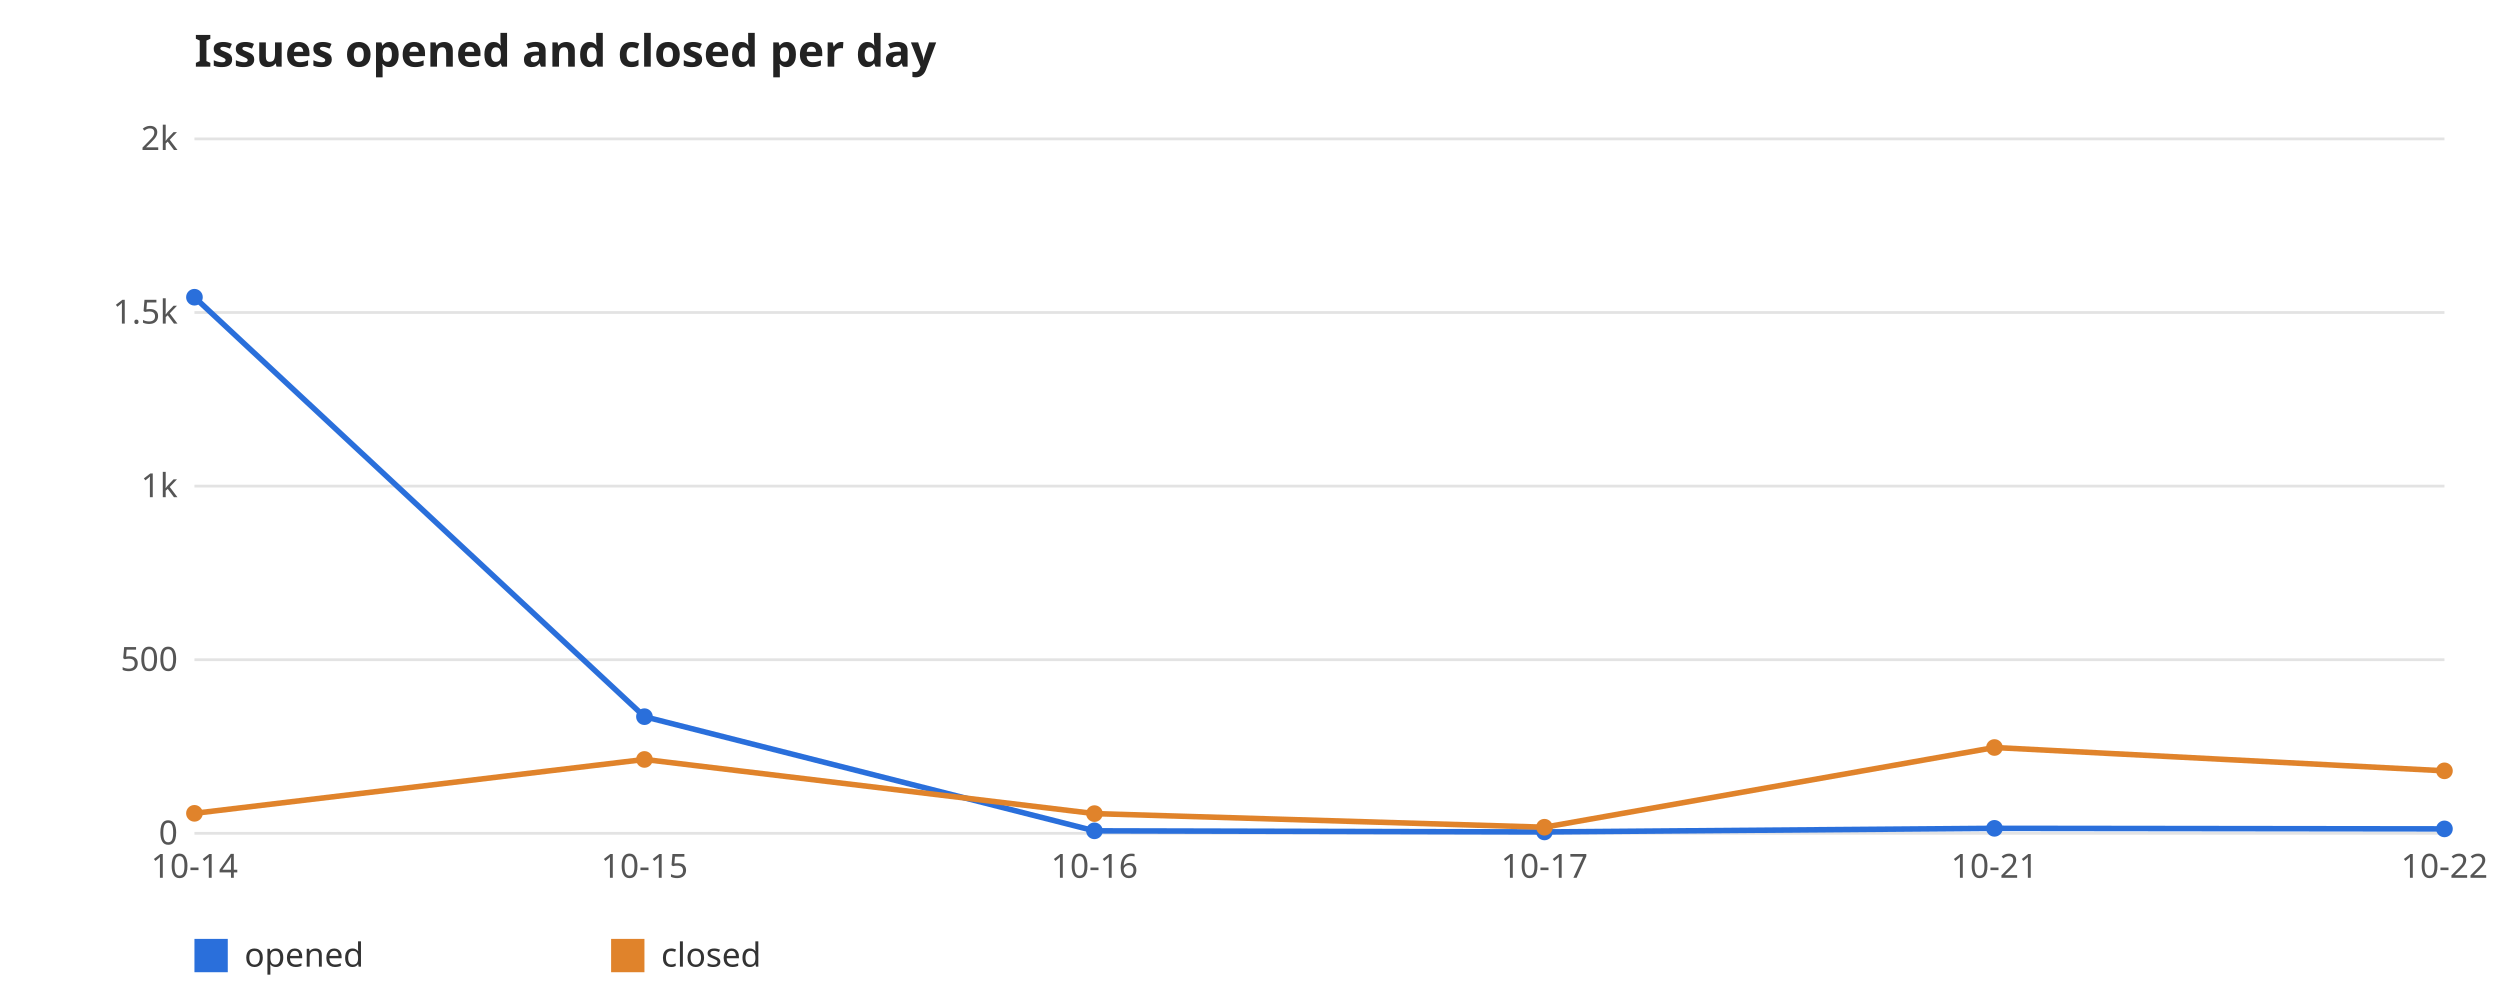
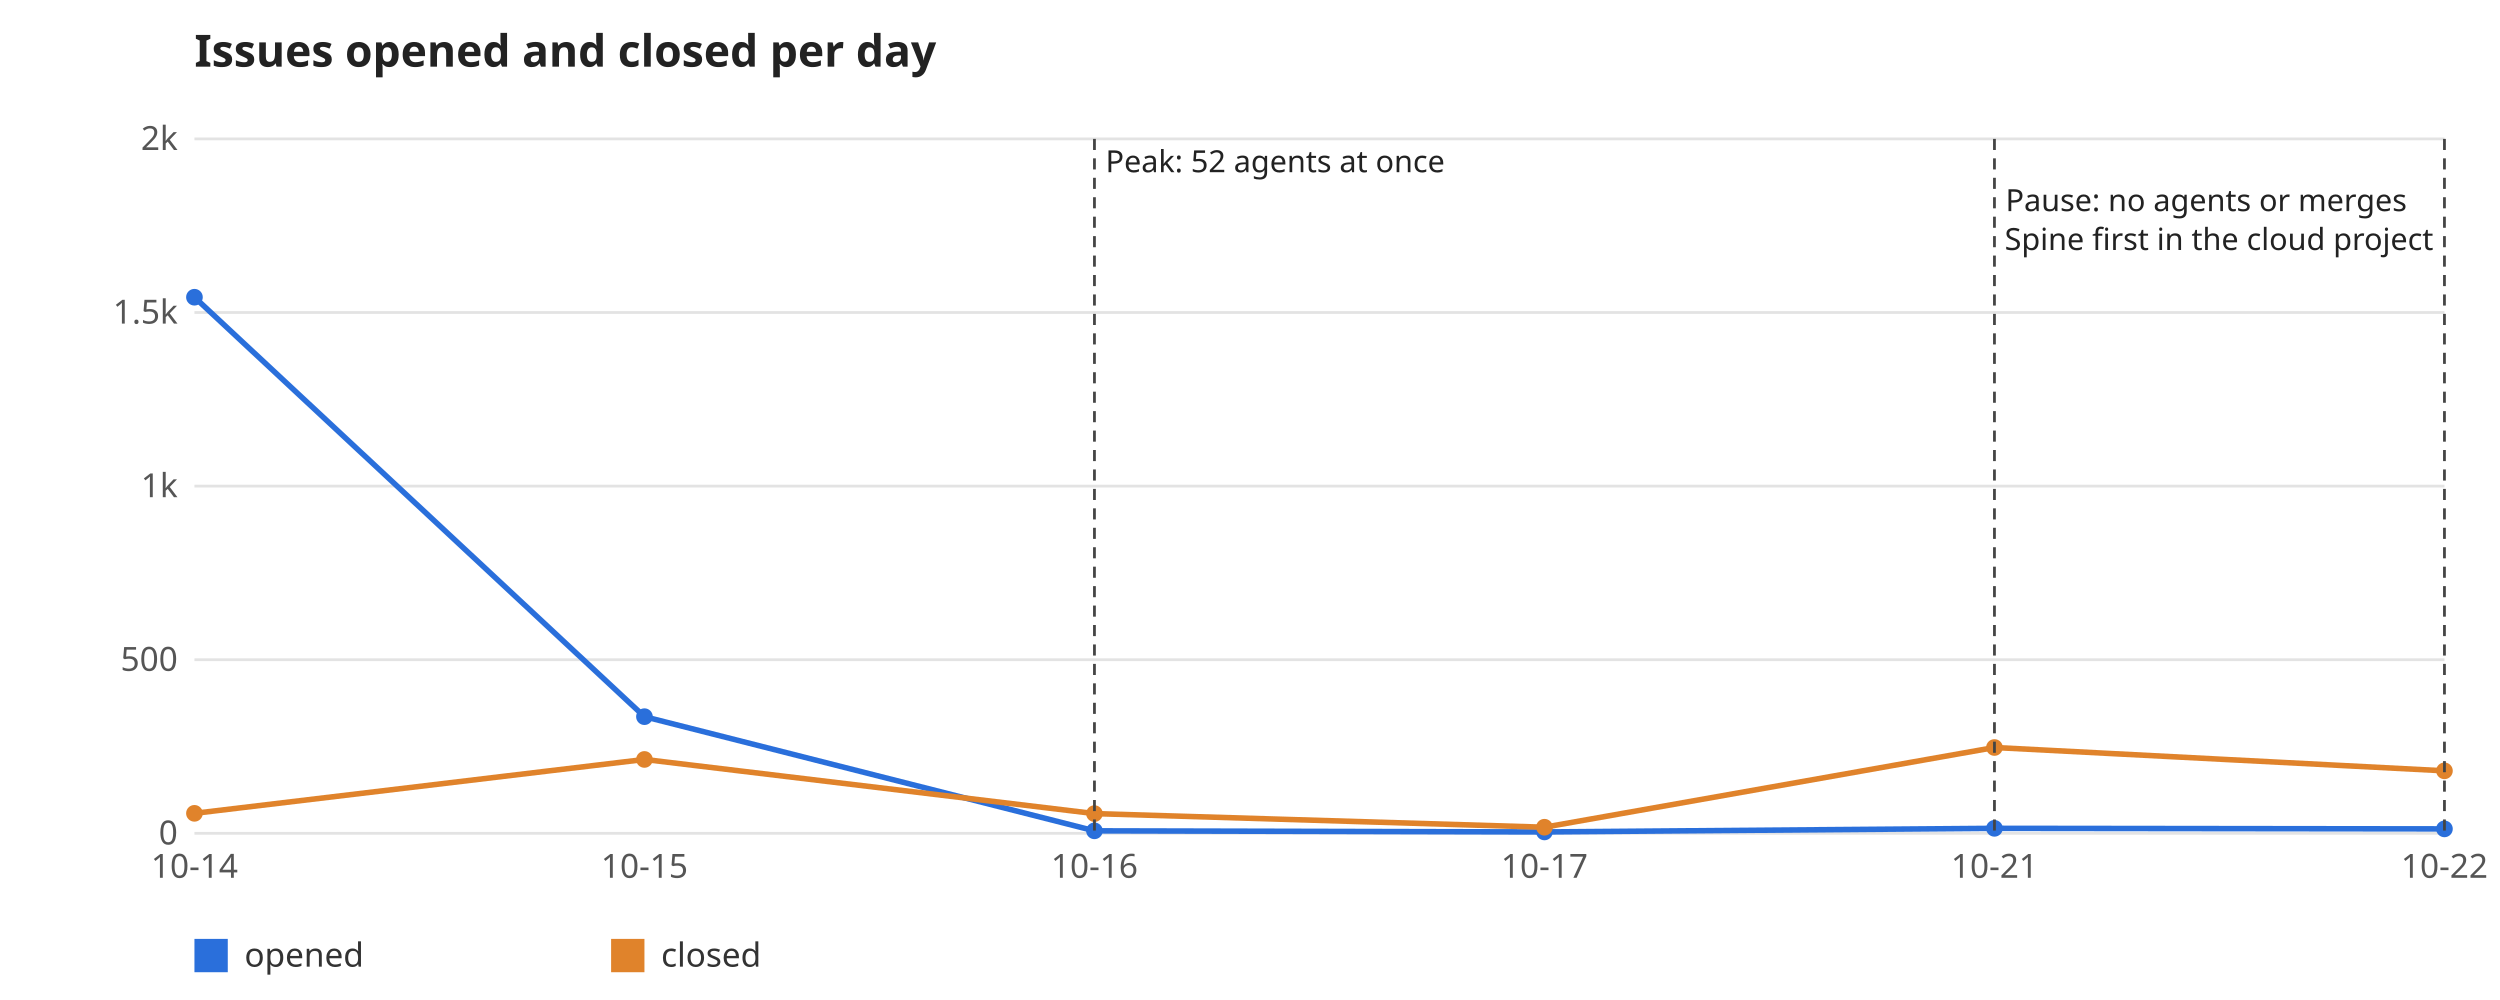
<svg xmlns="http://www.w3.org/2000/svg" viewBox="0 0 900 360" width="900" height="360" font-family="sans-serif" font-size="12">
  <rect width="900" height="360" fill="#fff" />
  <text x="70" y="24" font-size="16" font-weight="bold" fill="#222">Issues opened and closed per day</text>
  <line x1="70" x2="880" y1="300.0" y2="300.0" stroke="#e3e3e3" />
  <text x="64" y="304.0" text-anchor="end" fill="#555">0</text>
  <line x1="70" x2="880" y1="237.5" y2="237.5" stroke="#e3e3e3" />
  <text x="64" y="241.5" text-anchor="end" fill="#555">500</text>
  <line x1="70" x2="880" y1="175.0" y2="175.0" stroke="#e3e3e3" />
  <text x="64" y="179.0" text-anchor="end" fill="#555">1k</text>
  <line x1="70" x2="880" y1="112.5" y2="112.5" stroke="#e3e3e3" />
  <text x="64" y="116.5" text-anchor="end" fill="#555">1.5k</text>
  <line x1="70" x2="880" y1="50.0" y2="50.0" stroke="#e3e3e3" />
  <text x="64" y="54.0" text-anchor="end" fill="#555">2k</text>
  <text x="70.0" y="316" text-anchor="middle" fill="#555">10-14</text>
  <text x="232.0" y="316" text-anchor="middle" fill="#555">10-15</text>
  <text x="394.0" y="316" text-anchor="middle" fill="#555">10-16</text>
  <text x="556.0" y="316" text-anchor="middle" fill="#555">10-17</text>
  <text x="718.0" y="316" text-anchor="middle" fill="#555">10-21</text>
  <text x="880.0" y="316" text-anchor="middle" fill="#555">10-22</text>
  <polyline points="70.0,107.0 232.0,258.0 394.0,299.1 556.0,299.5 718.0,298.2 880.0,298.4" fill="none" stroke="#2a6fdb" stroke-width="2" />
  <circle cx="70.0" cy="107.0" r="3" fill="#2a6fdb" />
  <circle cx="232.0" cy="258.0" r="3" fill="#2a6fdb" />
  <circle cx="394.0" cy="299.1" r="3" fill="#2a6fdb" />
  <circle cx="556.0" cy="299.5" r="3" fill="#2a6fdb" />
  <circle cx="718.0" cy="298.2" r="3" fill="#2a6fdb" />
  <circle cx="880.0" cy="298.4" r="3" fill="#2a6fdb" />
  <polyline points="70.0,292.8 232.0,273.4 394.0,292.9 556.0,297.8 718.0,269.1 880.0,277.5" fill="none" stroke="#e0832b" stroke-width="2" />
  <circle cx="70.0" cy="292.8" r="3" fill="#e0832b" />
  <circle cx="232.0" cy="273.4" r="3" fill="#e0832b" />
  <circle cx="394.0" cy="292.9" r="3" fill="#e0832b" />
  <circle cx="556.0" cy="297.8" r="3" fill="#e0832b" />
  <circle cx="718.0" cy="269.1" r="3" fill="#e0832b" />
  <circle cx="880.0" cy="277.5" r="3" fill="#e0832b" />
+   <line x1="394.0" x2="394.0" y1="50" y2="300" stroke="#444" stroke-dasharray="4 3" />
+   <text x="398.0" y="62" text-anchor="start" font-size="11" fill="#222" stroke="#fff" stroke-width="3" paint-order="stroke">Peak: 52 agents at once</text>
+   <line x1="718.0" x2="718.0" y1="50" y2="300" stroke="#444" stroke-dasharray="4 3" />
+   <text x="722.0" y="76" text-anchor="start" font-size="11" fill="#222" stroke="#fff" stroke-width="3" paint-order="stroke">Pause: no agents or merges</text>
+   <line x1="880.0" x2="880.0" y1="50" y2="300" stroke="#444" stroke-dasharray="4 3" />
+   <text x="876.0" y="90" text-anchor="end" font-size="11" fill="#222" stroke="#fff" stroke-width="3" paint-order="stroke">Spine first in the cloud project</text>
  <rect x="70" y="338" width="12" height="12" fill="#2a6fdb" />
  <text x="88" y="348" fill="#333">opened</text>
  <rect x="220" y="338" width="12" height="12" fill="#e0832b" />
  <text x="238" y="348" fill="#333">closed</text>
</svg>
